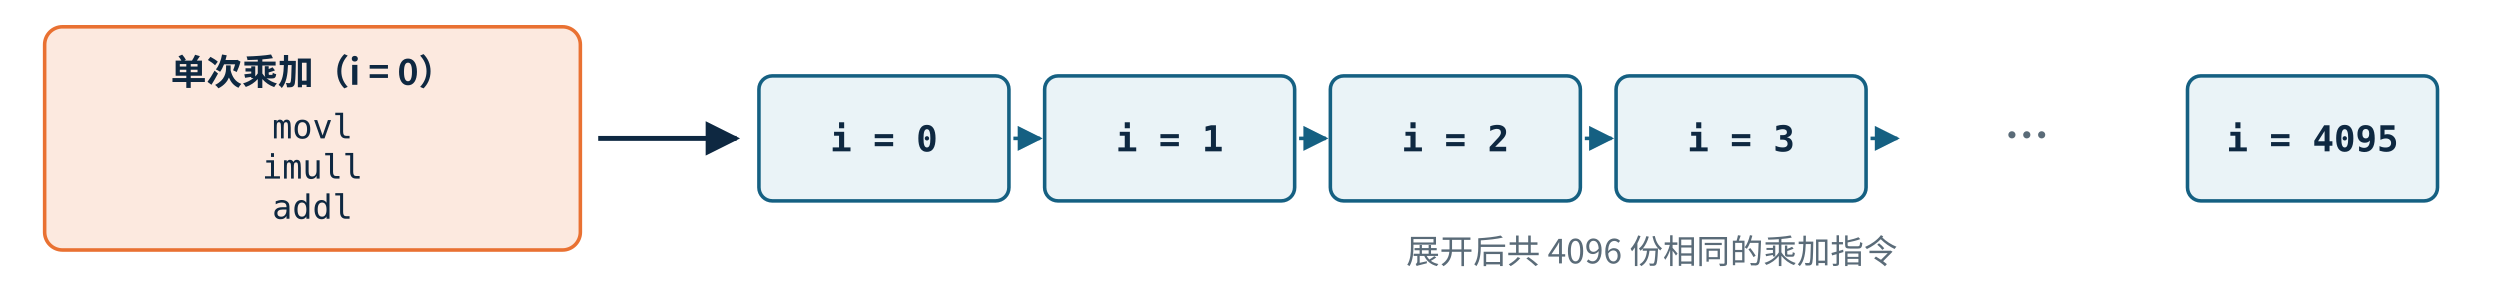
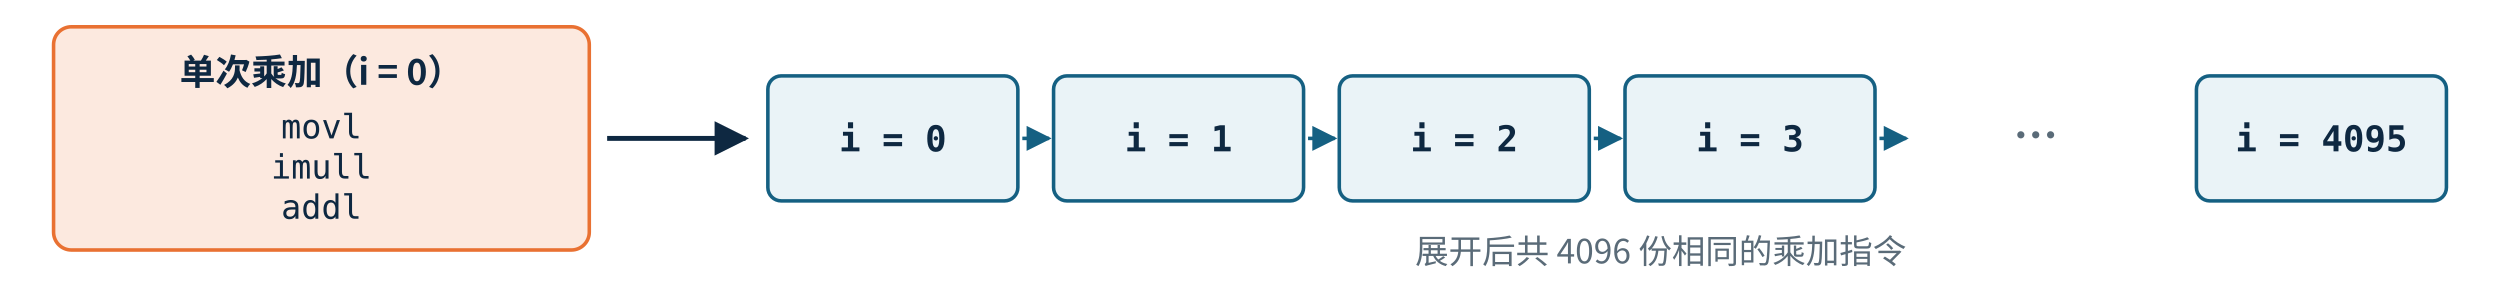
- <svg xmlns="http://www.w3.org/2000/svg" viewBox="0 0 1120 132" width="1120" height="132">
+ <svg xmlns="http://www.w3.org/2000/svg" viewBox="-4 0 1120 132" width="1120" height="132">
  <defs>
    <marker id="ah-156082" viewBox="0 0 10 10" refX="9" refY="5" markerWidth="7" markerHeight="7" orient="auto-start-reverse">
      <path d="M0,0 L10,5 L0,10 z" fill="#156082" />
    </marker>
    <marker id="ah-e97132" viewBox="0 0 10 10" refX="9" refY="5" markerWidth="7" markerHeight="7" orient="auto-start-reverse">
      <path d="M0,0 L10,5 L0,10 z" fill="#e97132" />
    </marker>
    <marker id="ah-0e2841" viewBox="0 0 10 10" refX="9" refY="5" markerWidth="7" markerHeight="7" orient="auto-start-reverse">
      <path d="M0,0 L10,5 L0,10 z" fill="#0e2841" />
    </marker>
    <marker id="ah-2e7d4f" viewBox="0 0 10 10" refX="9" refY="5" markerWidth="7" markerHeight="7" orient="auto-start-reverse">
      <path d="M0,0 L10,5 L0,10 z" fill="#2e7d4f" />
    </marker>
    <marker id="ah-c0392b" viewBox="0 0 10 10" refX="9" refY="5" markerWidth="7" markerHeight="7" orient="auto-start-reverse">
      <path d="M0,0 L10,5 L0,10 z" fill="#c0392b" />
    </marker>
    <marker id="ah-5a6b78" viewBox="0 0 10 10" refX="9" refY="5" markerWidth="7" markerHeight="7" orient="auto-start-reverse">
      <path d="M0,0 L10,5 L0,10 z" fill="#5a6b78" />
    </marker>
    <marker id="ah-9fb5c3" viewBox="0 0 10 10" refX="9" refY="5" markerWidth="7" markerHeight="7" orient="auto-start-reverse">
      <path d="M0,0 L10,5 L0,10 z" fill="#9fb5c3" />
    </marker>
  </defs>
  <rect x="20.0" y="12.0" width="240.0" height="100.0" rx="8" fill="#fce9df" stroke="#e97132" stroke-width="1.6" />
  <text x="140.0" y="38.0" font-family="PingFang SC, Noto Sans CJK SC, Source Han Sans SC, sans-serif" font-size="16" font-weight="bold" fill="#0e2841" text-anchor="middle">单次乘加（i = 0）</text>
  <text x="140.0" y="62.0" font-family="SFMono-Regular, Menlo, DejaVu Sans Mono, Consolas, monospace" font-size="15" font-weight="normal" fill="#0e2841" text-anchor="middle">movl</text>
  <text x="140.0" y="80.0" font-family="SFMono-Regular, Menlo, DejaVu Sans Mono, Consolas, monospace" font-size="15" font-weight="normal" fill="#0e2841" text-anchor="middle">imull</text>
  <text x="140.0" y="98.0" font-family="SFMono-Regular, Menlo, DejaVu Sans Mono, Consolas, monospace" font-size="15" font-weight="normal" fill="#0e2841" text-anchor="middle">addl</text>
  <line x1="268.0" y1="62.0" x2="330.0" y2="62.0" stroke="#0e2841" stroke-width="2.2" marker-end="url(#ah-0e2841)" />
  <rect x="340.0" y="34.0" width="112.0" height="56.0" rx="6" fill="#eaf3f7" stroke="#156082" stroke-width="1.6" />
  <text x="396.0" y="67.8" font-family="monospace" font-size="16" font-weight="bold" fill="#0e2841" text-anchor="middle">i = 0</text>
  <line x1="454.0" y1="62.0" x2="466.0" y2="62.0" stroke="#156082" stroke-width="1.6" marker-end="url(#ah-156082)" />
  <rect x="468.0" y="34.0" width="112.0" height="56.0" rx="6" fill="#eaf3f7" stroke="#156082" stroke-width="1.6" />
  <text x="524.0" y="67.8" font-family="monospace" font-size="16" font-weight="bold" fill="#0e2841" text-anchor="middle">i = 1</text>
  <line x1="582.0" y1="62.0" x2="594.0" y2="62.0" stroke="#156082" stroke-width="1.6" marker-end="url(#ah-156082)" />
  <rect x="596.0" y="34.0" width="112.0" height="56.0" rx="6" fill="#eaf3f7" stroke="#156082" stroke-width="1.6" />
  <text x="652.0" y="67.8" font-family="monospace" font-size="16" font-weight="bold" fill="#0e2841" text-anchor="middle">i = 2</text>
  <line x1="710.0" y1="62.0" x2="722.0" y2="62.0" stroke="#156082" stroke-width="1.6" marker-end="url(#ah-156082)" />
  <rect x="724.0" y="34.0" width="112.0" height="56.0" rx="6" fill="#eaf3f7" stroke="#156082" stroke-width="1.6" />
  <text x="780.0" y="67.8" font-family="monospace" font-size="16" font-weight="bold" fill="#0e2841" text-anchor="middle">i = 3</text>
  <line x1="838.0" y1="62.0" x2="850.0" y2="62.0" stroke="#156082" stroke-width="1.6" marker-end="url(#ah-156082)" />
  <text x="908.0" y="68.0" font-family="PingFang SC, Noto Sans CJK SC, Source Han Sans SC, sans-serif" font-size="20" font-weight="bold" fill="#5a6b78" text-anchor="middle">…</text>
  <rect x="980.0" y="34.0" width="112.0" height="56.0" rx="6" fill="#eaf3f7" stroke="#156082" stroke-width="1.6" />
  <text x="1036.0" y="67.8" font-family="monospace" font-size="16" font-weight="bold" fill="#0e2841" text-anchor="middle">i = 4095</text>
  <text x="740.0" y="118.0" font-family="PingFang SC, Noto Sans CJK SC, Source Han Sans SC, sans-serif" font-size="15" font-weight="normal" fill="#5a6b78" text-anchor="middle">展开后共 4096 份相同的乘加指令</text>
</svg>
